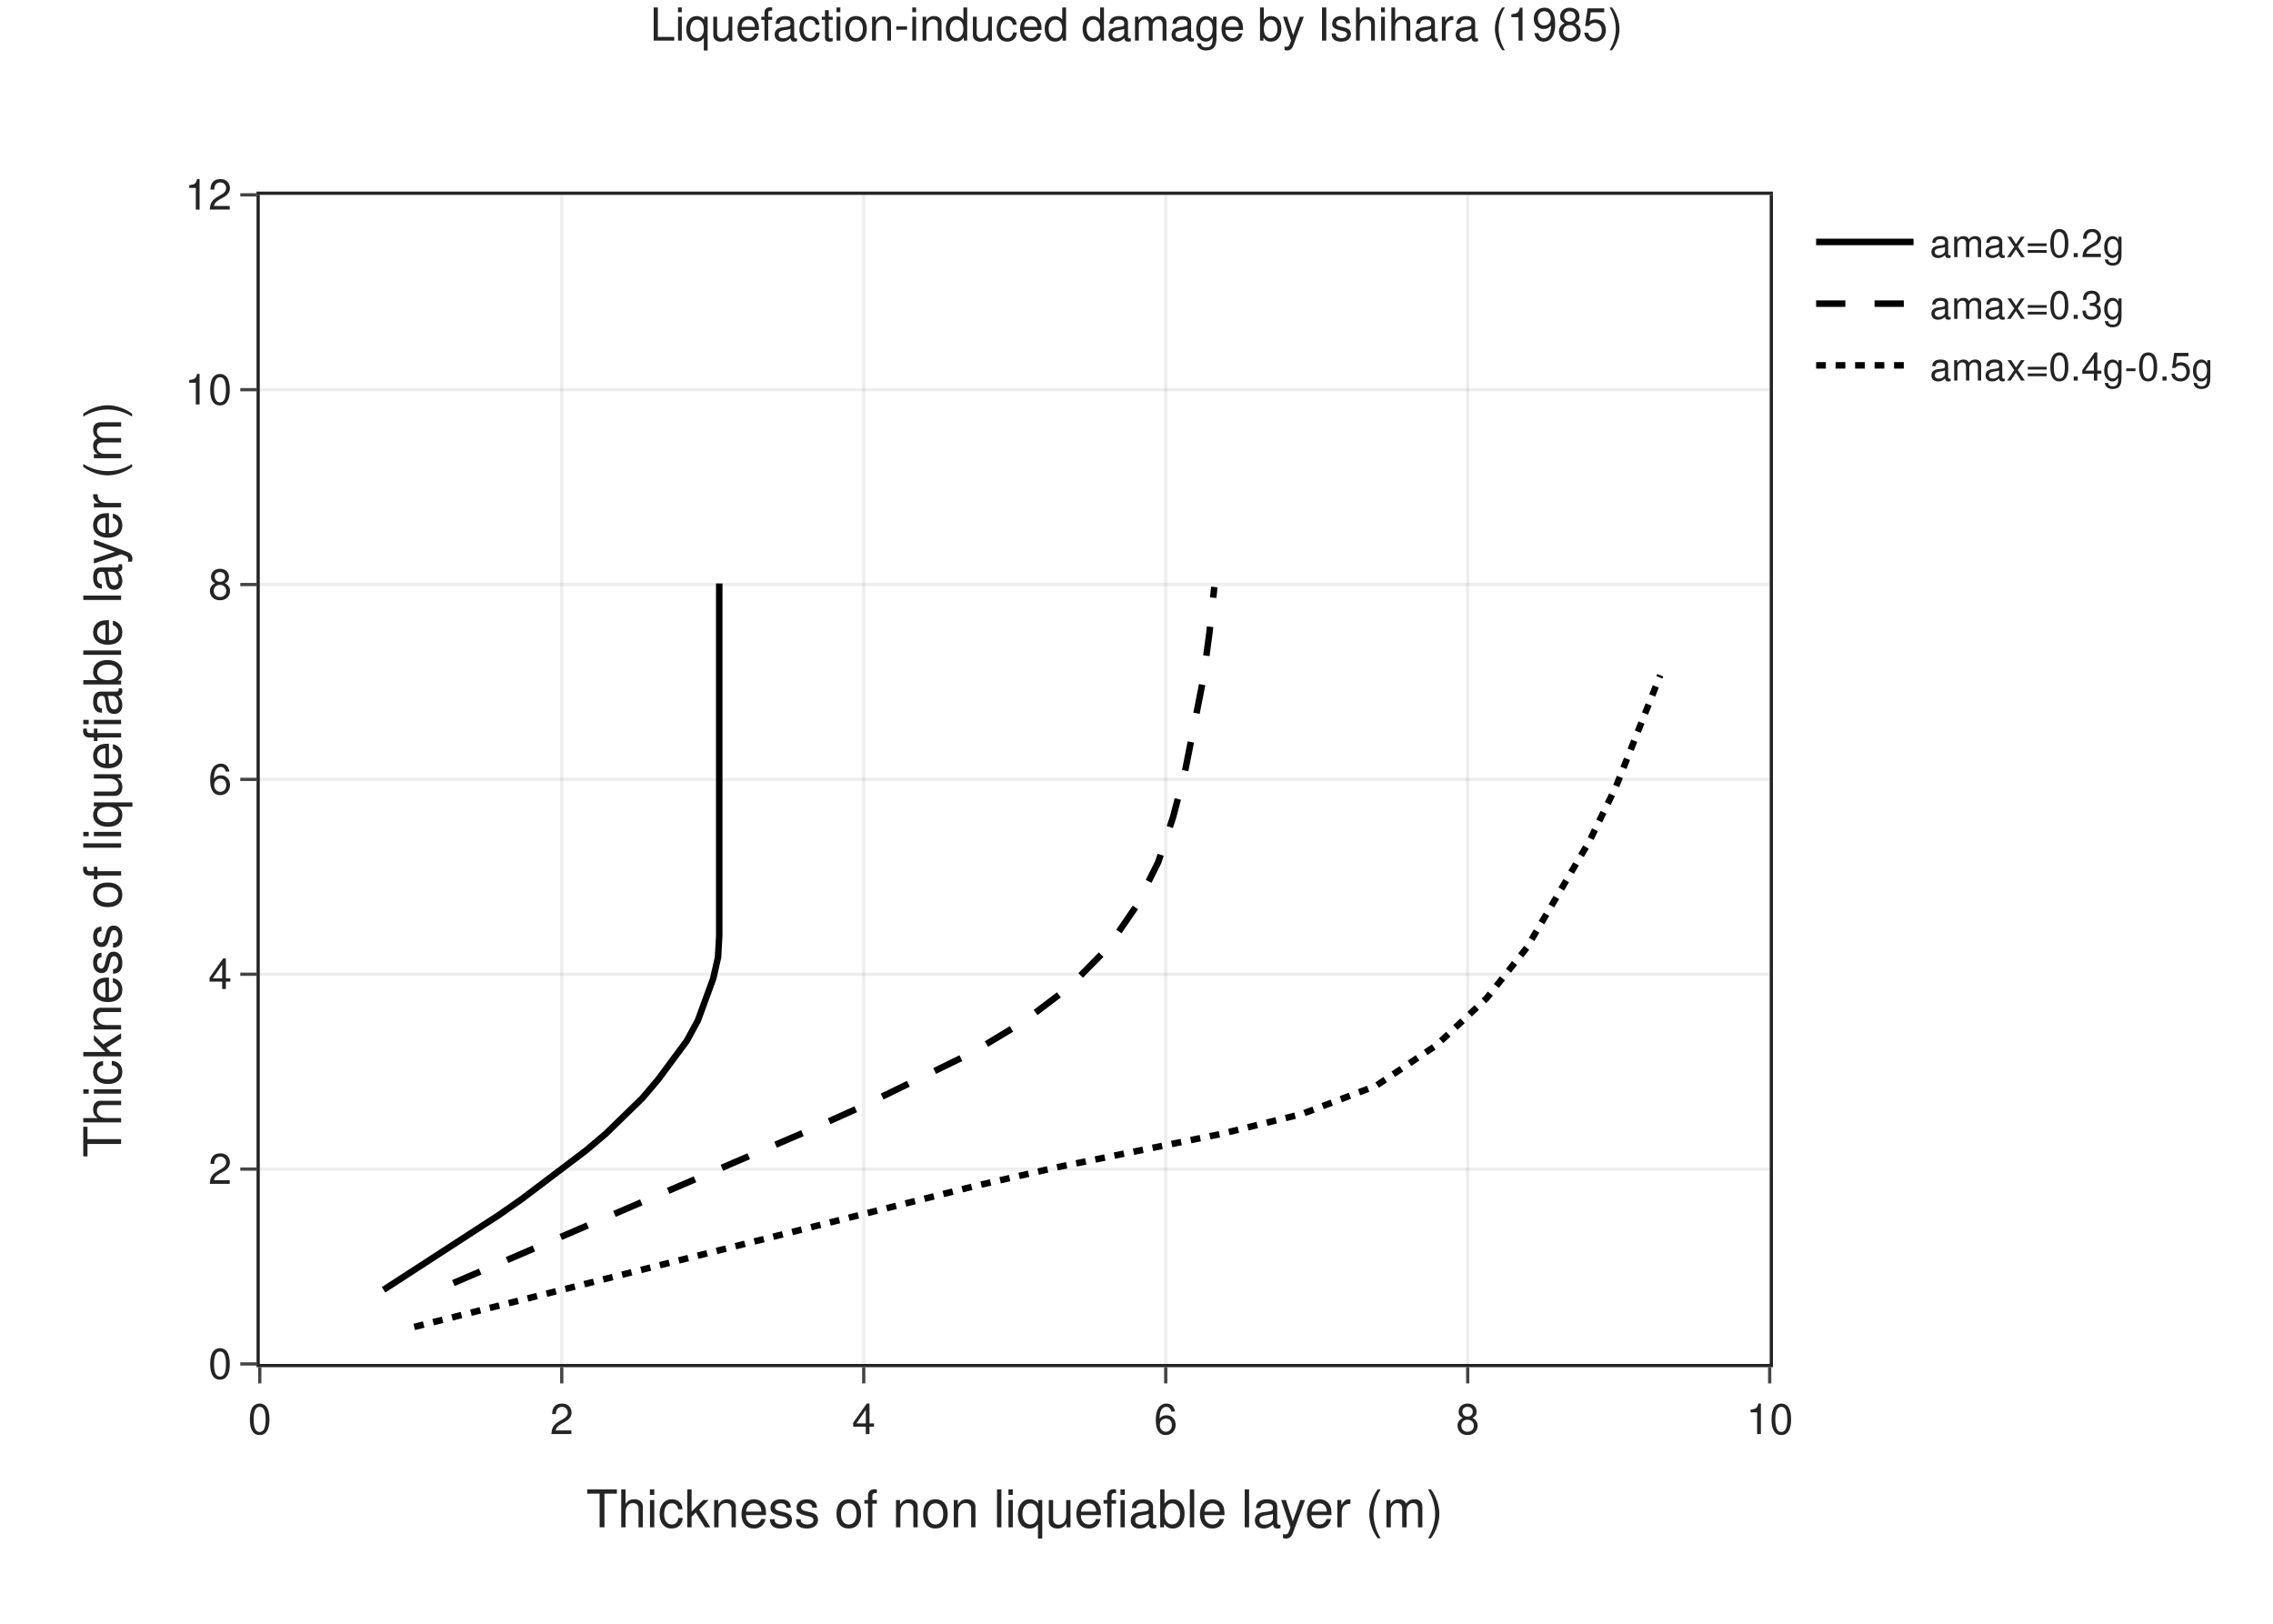
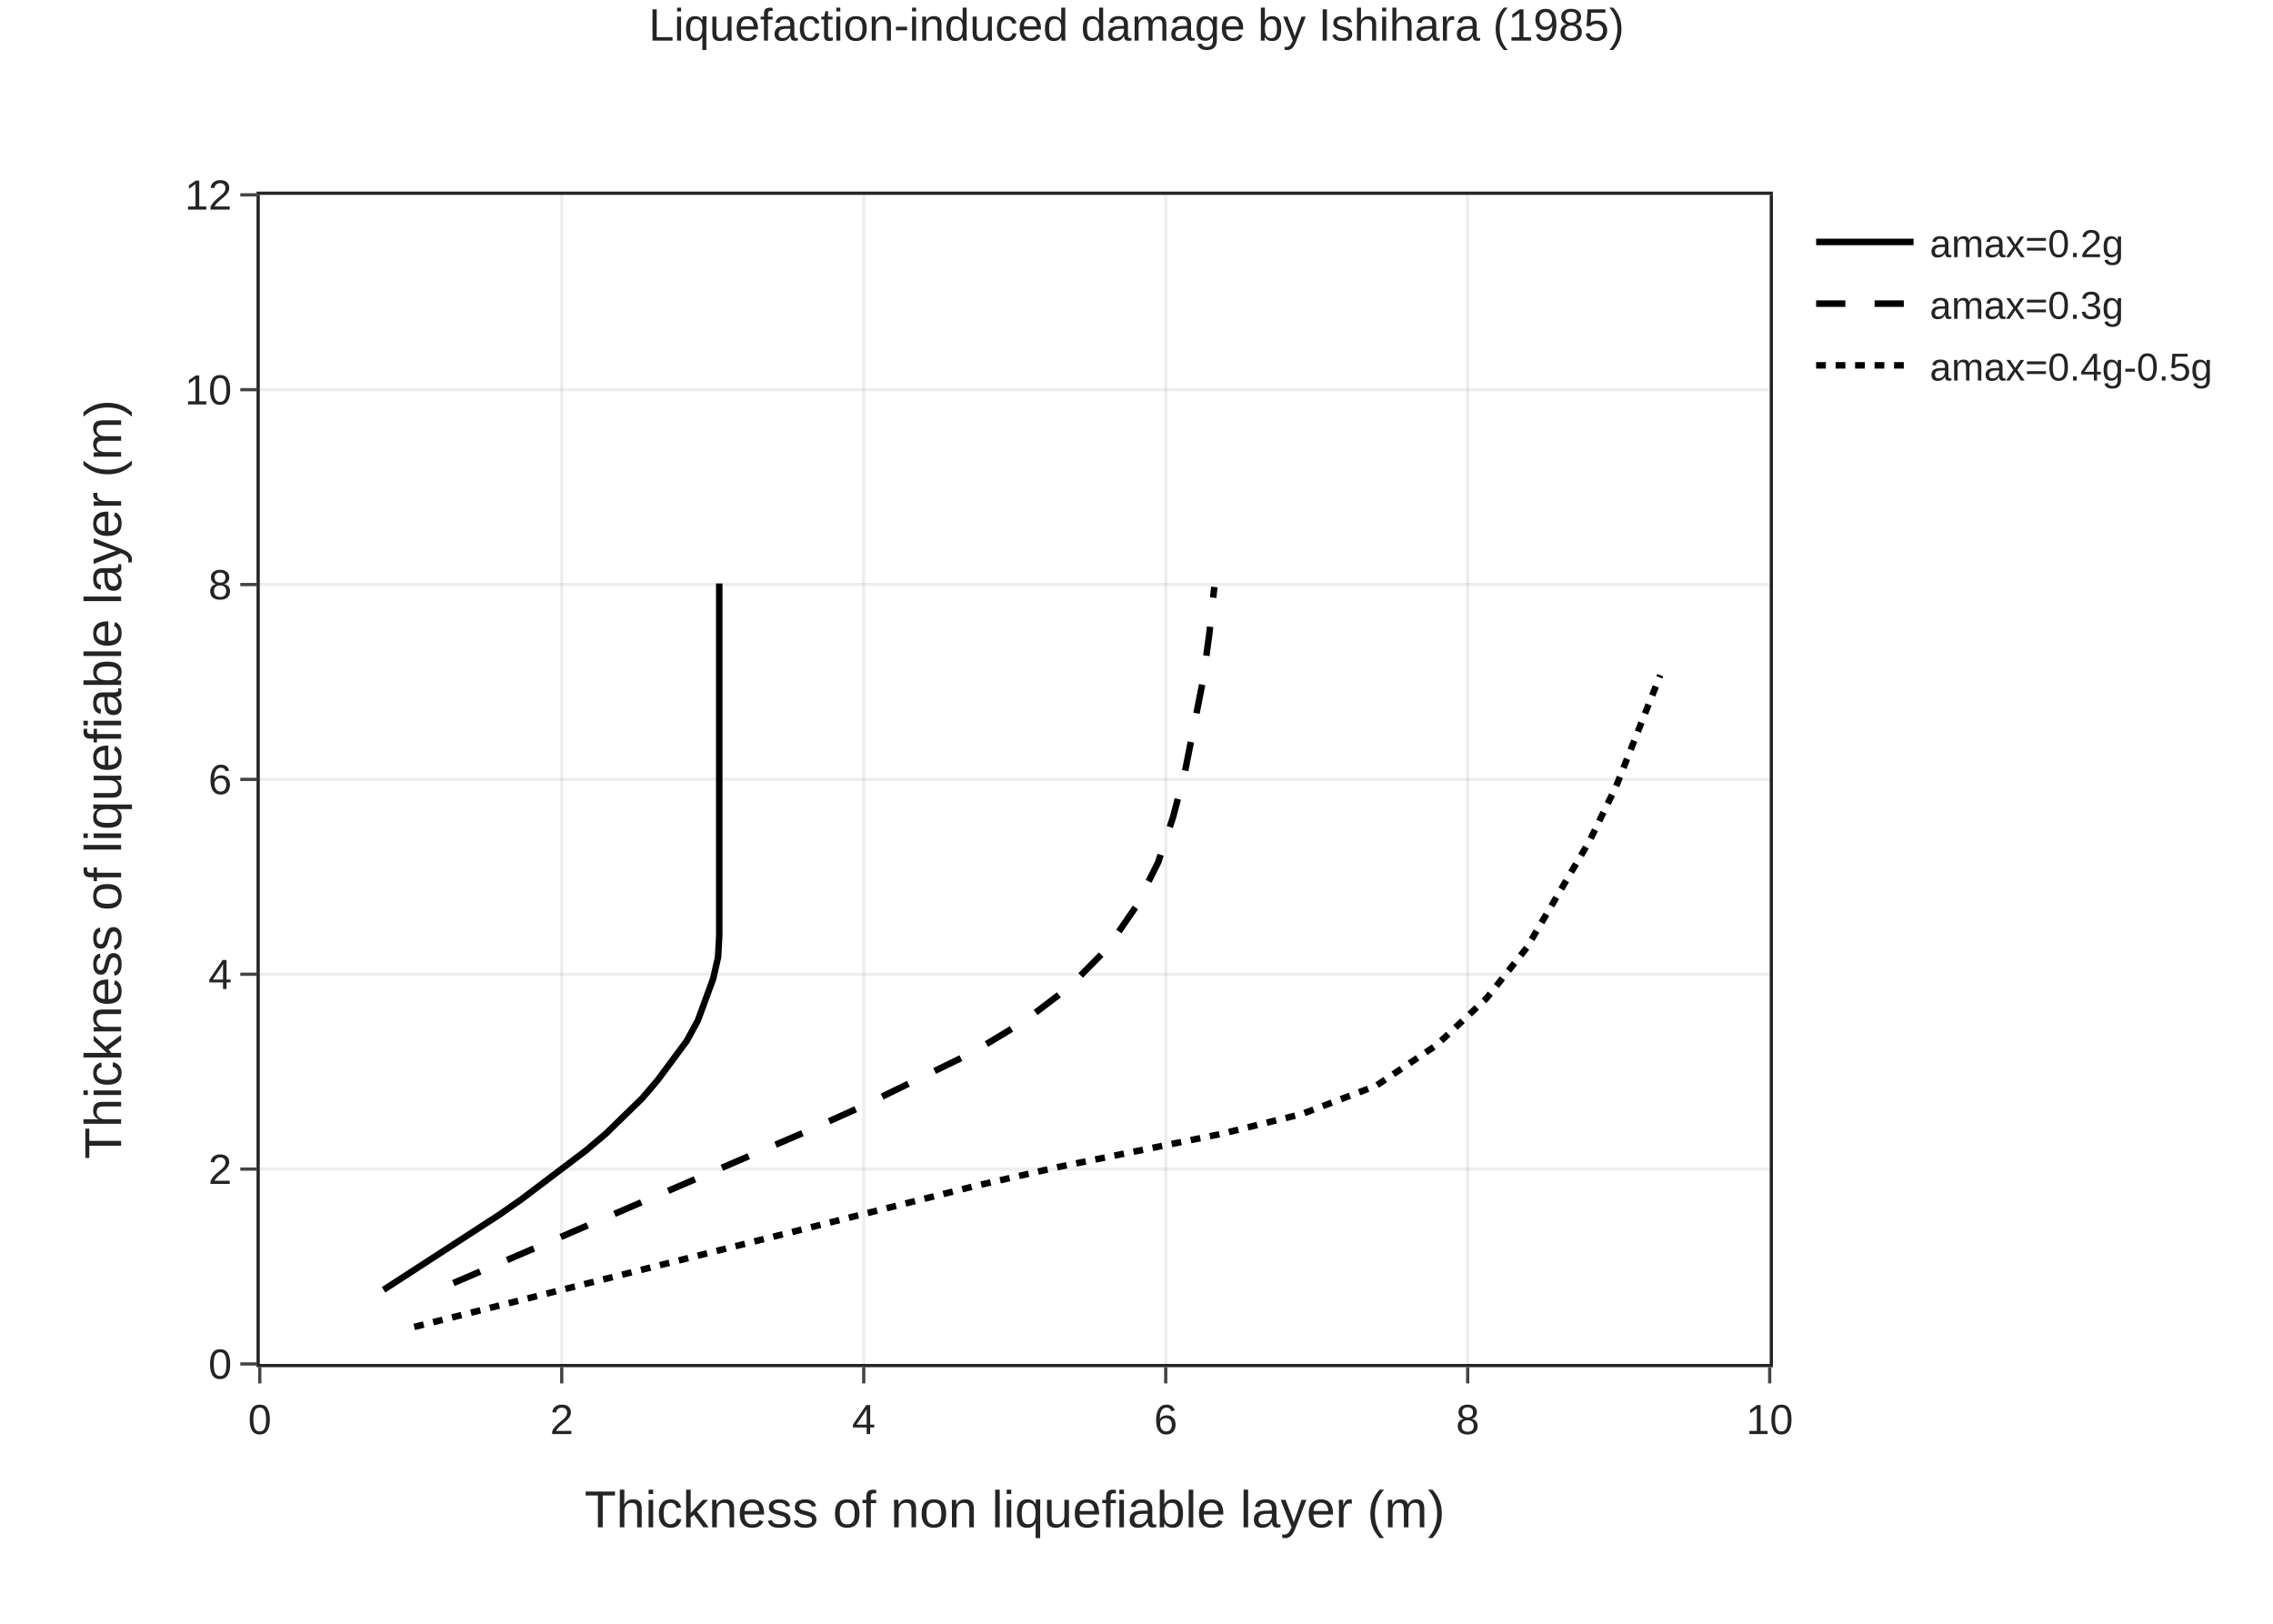
<svg xmlns="http://www.w3.org/2000/svg" class="main-svg" width="700" height="500" style="" viewBox="0 0 700 500">
  <rect x="0" y="0" width="700" height="500" style="fill: rgb(255, 255, 255); fill-opacity: 1;" />
-   <defs id="defs-81e2b9">
+   <defs id="defs-8d3c28">
    <g class="clips">
-       <clipPath id="clip81e2b9xyplot" class="plotclip">
+       <clipPath id="clip8d3c28xyplot" class="plotclip">
        <rect width="465" height="360" />
      </clipPath>
-       <clipPath class="axesclip" id="clip81e2b9x">
+       <clipPath class="axesclip" id="clip8d3c28x">
        <rect x="80" y="0" width="465" height="500" />
      </clipPath>
-       <clipPath class="axesclip" id="clip81e2b9y">
+       <clipPath class="axesclip" id="clip8d3c28y">
        <rect x="0" y="60" width="700" height="360" />
      </clipPath>
-       <clipPath class="axesclip" id="clip81e2b9xy">
+       <clipPath class="axesclip" id="clip8d3c28xy">
        <rect x="80" y="60" width="465" height="360" />
      </clipPath>
    </g>
    <g class="gradients" />
    <g class="patterns" />
  </defs>
  <g class="bglayer" />
  <g class="layer-below">
    <g class="imagelayer" />
    <g class="shapelayer" />
  </g>
  <g class="cartesianlayer">
    <g class="subplot xy">
      <g class="layer-subplot">
        <g class="shapelayer" />
        <g class="imagelayer" />
      </g>
      <g class="minor-gridlayer">
        <g class="x" />
        <g class="y" />
      </g>
      <g class="gridlayer">
        <g class="x">
          <path class="xgrid crisp" transform="translate(173,0)" d="M0,60v360" style="stroke: rgb(0, 0, 0); stroke-opacity: 0.07; stroke-width: 1px;" />
          <path class="xgrid crisp" transform="translate(266,0)" d="M0,60v360" style="stroke: rgb(0, 0, 0); stroke-opacity: 0.07; stroke-width: 1px;" />
          <path class="xgrid crisp" transform="translate(359,0)" d="M0,60v360" style="stroke: rgb(0, 0, 0); stroke-opacity: 0.07; stroke-width: 1px;" />
          <path class="xgrid crisp" transform="translate(452,0)" d="M0,60v360" style="stroke: rgb(0, 0, 0); stroke-opacity: 0.07; stroke-width: 1px;" />
        </g>
        <g class="y">
          <path class="ygrid crisp" transform="translate(0,360)" d="M80,0h465" style="stroke: rgb(0, 0, 0); stroke-opacity: 0.07; stroke-width: 1px;" />
          <path class="ygrid crisp" transform="translate(0,300)" d="M80,0h465" style="stroke: rgb(0, 0, 0); stroke-opacity: 0.07; stroke-width: 1px;" />
          <path class="ygrid crisp" transform="translate(0,240)" d="M80,0h465" style="stroke: rgb(0, 0, 0); stroke-opacity: 0.07; stroke-width: 1px;" />
          <path class="ygrid crisp" transform="translate(0,180)" d="M80,0h465" style="stroke: rgb(0, 0, 0); stroke-opacity: 0.07; stroke-width: 1px;" />
          <path class="ygrid crisp" transform="translate(0,120)" d="M80,0h465" style="stroke: rgb(0, 0, 0); stroke-opacity: 0.07; stroke-width: 1px;" />
        </g>
      </g>
      <g class="zerolinelayer" />
      <g class="layer-between">
        <g class="shapelayer" />
        <g class="imagelayer" />
      </g>
      <path class="xlines-below" />
      <path class="ylines-below" />
      <g class="overlines-below" />
      <g class="xaxislayer-below" />
      <g class="yaxislayer-below" />
      <g class="overaxes-below" />
      <g class="overplot">
-         <g class="xy" transform="translate(80,60)" clip-path="url(#clip81e2b9xyplot)">
+         <g class="xy" transform="translate(80,60)" clip-path="url(#clip8d3c28xyplot)">
          <g class="scatterlayer mlayer">
-             <g class="trace scatter trace2b2900" style="stroke-miterlimit: 2; opacity: 1;">
+             <g class="trace scatter trace9d2725" style="stroke-miterlimit: 2; opacity: 1;">
              <g class="fills" />
              <g class="errorbars" />
              <g class="lines">
                <path class="js-line" d="M38.13,337.17L73.75,314.07L80.63,309.27L100.35,294.36L106.53,289.14L117.78,278.19L122.67,272.43L131.5,260.52L134.9,254.28L139.64,241.35L141.13,234.78L141.5,228.15L141.5,119.67" style="vector-effect: none; fill: none; stroke: rgb(0, 0, 0); stroke-opacity: 1; stroke-width: 2px; opacity: 1;" />
              </g>
              <g class="points" />
              <g class="text" />
            </g>
-             <g class="trace scatter trace79c515" style="stroke-miterlimit: 2; opacity: 1;">
+             <g class="trace scatter trace633626" style="stroke-miterlimit: 2; opacity: 1;">
              <g class="fills" />
              <g class="errorbars" />
              <g class="lines">
                <path class="js-line" d="M59.61,335.1L167.21,288.9L184.93,280.95L219.39,264.15L235.2,254.61L249.33,243.9L261.05,231.99L269.93,219.03L276.68,205.5L281.28,191.55L284.95,177.51L290.53,149.22L292.44,135L293.97,120.75" style="vector-effect: none; fill: none; stroke: rgb(0, 0, 0); stroke-opacity: 1; stroke-dasharray: 9px, 9px; stroke-width: 2px; opacity: 1;" />
              </g>
              <g class="points" />
              <g class="text" />
            </g>
-             <g class="trace scatter tracea90159" style="stroke-miterlimit: 2; opacity: 1;">
+             <g class="trace scatter trace231f30" style="stroke-miterlimit: 2; opacity: 1;">
              <g class="fills" />
              <g class="errorbars" />
              <g class="lines">
                <path class="js-line" d="M47.57,348.6L220.6,305.13L245.57,299.43L296.07,289.17L320.9,283.05L343.77,274.35L362.42,261.81L377.77,247.44L390.18,231.84L409.53,198.93L417.71,182.13L431.29,147.93" style="vector-effect: none; fill: none; stroke: rgb(0, 0, 0); stroke-opacity: 1; stroke-dasharray: 3px, 3px; stroke-width: 2px; opacity: 1;" />
              </g>
              <g class="points" />
              <g class="text" />
            </g>
-             <g class="trace scatter tracefe946d" style="stroke-miterlimit: 2; opacity: 1;">
+             <g class="trace scatter tracef96f4d" style="stroke-miterlimit: 2; opacity: 1;">
              <g class="fills" />
              <g class="errorbars" />
              <g class="lines" />
              <g class="points" />
              <g class="text" />
            </g>
          </g>
        </g>
      </g>
      <g class="zerolinelayer-above" />
      <path class="xlines-above crisp" d="M79,420.5H546M79,59.5H546" style="fill: none; stroke-width: 1px; stroke: rgb(36, 36, 36); stroke-opacity: 1;" />
      <path class="ylines-above crisp" d="M79.5,60V420M545.5,60V420" style="fill: none; stroke-width: 1px; stroke: rgb(36, 36, 36); stroke-opacity: 1;" />
      <g class="overlines-above" />
      <g class="xaxislayer-above">
        <path class="xtick ticks crisp" d="M0,421v5" transform="translate(80,0)" style="stroke: rgb(68, 68, 68); stroke-opacity: 1; stroke-width: 1px;" />
        <path class="xtick ticks crisp" d="M0,421v5" transform="translate(173,0)" style="stroke: rgb(68, 68, 68); stroke-opacity: 1; stroke-width: 1px;" />
        <path class="xtick ticks crisp" d="M0,421v5" transform="translate(266,0)" style="stroke: rgb(68, 68, 68); stroke-opacity: 1; stroke-width: 1px;" />
        <path class="xtick ticks crisp" d="M0,421v5" transform="translate(359,0)" style="stroke: rgb(68, 68, 68); stroke-opacity: 1; stroke-width: 1px;" />
        <path class="xtick ticks crisp" d="M0,421v5" transform="translate(452,0)" style="stroke: rgb(68, 68, 68); stroke-opacity: 1; stroke-width: 1px;" />
        <path class="xtick ticks crisp" d="M0,421v5" transform="translate(545,0)" style="stroke: rgb(68, 68, 68); stroke-opacity: 1; stroke-width: 1px;" />
        <g class="xtick">
-           <text text-anchor="middle" x="0" y="441.6" transform="translate(80,0)" style="font-family: Helvetica; font-size: 13px; fill: rgb(36, 36, 36); fill-opacity: 1; white-space: pre;">0</text>
-         </g>
-         <g class="xtick">
-           <text text-anchor="middle" x="0" y="441.6" style="font-family: Helvetica; font-size: 13px; fill: rgb(36, 36, 36); fill-opacity: 1; white-space: pre;" transform="translate(173,0)">2</text>
-         </g>
-         <g class="xtick">
-           <text text-anchor="middle" x="0" y="441.6" style="font-family: Helvetica; font-size: 13px; fill: rgb(36, 36, 36); fill-opacity: 1; white-space: pre;" transform="translate(266,0)">4</text>
-         </g>
-         <g class="xtick">
-           <text text-anchor="middle" x="0" y="441.6" style="font-family: Helvetica; font-size: 13px; fill: rgb(36, 36, 36); fill-opacity: 1; white-space: pre;" transform="translate(359,0)">6</text>
-         </g>
-         <g class="xtick">
-           <text text-anchor="middle" x="0" y="441.6" style="font-family: Helvetica; font-size: 13px; fill: rgb(36, 36, 36); fill-opacity: 1; white-space: pre;" transform="translate(452,0)">8</text>
-         </g>
-         <g class="xtick">
-           <text text-anchor="middle" x="0" y="441.6" style="font-family: Helvetica; font-size: 13px; fill: rgb(36, 36, 36); fill-opacity: 1; white-space: pre;" transform="translate(545,0)">10</text>
+           <text text-anchor="middle" x="0" y="441.6" transform="translate(80,0)" style="font-family: Arial; font-size: 13px; fill: rgb(36, 36, 36); fill-opacity: 1; white-space: pre;">0</text>
+         </g>
+         <g class="xtick">
+           <text text-anchor="middle" x="0" y="441.6" style="font-family: Arial; font-size: 13px; fill: rgb(36, 36, 36); fill-opacity: 1; white-space: pre;" transform="translate(173,0)">2</text>
+         </g>
+         <g class="xtick">
+           <text text-anchor="middle" x="0" y="441.6" style="font-family: Arial; font-size: 13px; fill: rgb(36, 36, 36); fill-opacity: 1; white-space: pre;" transform="translate(266,0)">4</text>
+         </g>
+         <g class="xtick">
+           <text text-anchor="middle" x="0" y="441.6" style="font-family: Arial; font-size: 13px; fill: rgb(36, 36, 36); fill-opacity: 1; white-space: pre;" transform="translate(359,0)">6</text>
+         </g>
+         <g class="xtick">
+           <text text-anchor="middle" x="0" y="441.6" style="font-family: Arial; font-size: 13px; fill: rgb(36, 36, 36); fill-opacity: 1; white-space: pre;" transform="translate(452,0)">8</text>
+         </g>
+         <g class="xtick">
+           <text text-anchor="middle" x="0" y="441.6" style="font-family: Arial; font-size: 13px; fill: rgb(36, 36, 36); fill-opacity: 1; white-space: pre;" transform="translate(545,0)">10</text>
        </g>
      </g>
      <g class="yaxislayer-above">
        <path class="ytick ticks crisp" d="M79,0h-5" transform="translate(0,420)" style="stroke: rgb(68, 68, 68); stroke-opacity: 1; stroke-width: 1px;" />
        <path class="ytick ticks crisp" d="M79,0h-5" transform="translate(0,360)" style="stroke: rgb(68, 68, 68); stroke-opacity: 1; stroke-width: 1px;" />
        <path class="ytick ticks crisp" d="M79,0h-5" transform="translate(0,300)" style="stroke: rgb(68, 68, 68); stroke-opacity: 1; stroke-width: 1px;" />
        <path class="ytick ticks crisp" d="M79,0h-5" transform="translate(0,240)" style="stroke: rgb(68, 68, 68); stroke-opacity: 1; stroke-width: 1px;" />
        <path class="ytick ticks crisp" d="M79,0h-5" transform="translate(0,180)" style="stroke: rgb(68, 68, 68); stroke-opacity: 1; stroke-width: 1px;" />
        <path class="ytick ticks crisp" d="M79,0h-5" transform="translate(0,120)" style="stroke: rgb(68, 68, 68); stroke-opacity: 1; stroke-width: 1px;" />
        <path class="ytick ticks crisp" d="M79,0h-5" transform="translate(0,60)" style="stroke: rgb(68, 68, 68); stroke-opacity: 1; stroke-width: 1px;" />
        <g class="ytick">
-           <text text-anchor="end" x="71.4" y="4.55" transform="translate(0,420)" style="font-family: Helvetica; font-size: 13px; fill: rgb(36, 36, 36); fill-opacity: 1; white-space: pre;">0</text>
-         </g>
-         <g class="ytick">
-           <text text-anchor="end" x="71.4" y="4.55" style="font-family: Helvetica; font-size: 13px; fill: rgb(36, 36, 36); fill-opacity: 1; white-space: pre;" transform="translate(0,360)">2</text>
-         </g>
-         <g class="ytick">
-           <text text-anchor="end" x="71.4" y="4.55" style="font-family: Helvetica; font-size: 13px; fill: rgb(36, 36, 36); fill-opacity: 1; white-space: pre;" transform="translate(0,300)">4</text>
-         </g>
-         <g class="ytick">
-           <text text-anchor="end" x="71.4" y="4.55" style="font-family: Helvetica; font-size: 13px; fill: rgb(36, 36, 36); fill-opacity: 1; white-space: pre;" transform="translate(0,240)">6</text>
-         </g>
-         <g class="ytick">
-           <text text-anchor="end" x="71.4" y="4.55" style="font-family: Helvetica; font-size: 13px; fill: rgb(36, 36, 36); fill-opacity: 1; white-space: pre;" transform="translate(0,180)">8</text>
-         </g>
-         <g class="ytick">
-           <text text-anchor="end" x="71.4" y="4.55" style="font-family: Helvetica; font-size: 13px; fill: rgb(36, 36, 36); fill-opacity: 1; white-space: pre;" transform="translate(0,120)">10</text>
-         </g>
-         <g class="ytick">
-           <text text-anchor="end" x="71.4" y="4.55" style="font-family: Helvetica; font-size: 13px; fill: rgb(36, 36, 36); fill-opacity: 1; white-space: pre;" transform="translate(0,60)">12</text>
+           <text text-anchor="end" x="71.4" y="4.55" transform="translate(0,420)" style="font-family: Arial; font-size: 13px; fill: rgb(36, 36, 36); fill-opacity: 1; white-space: pre;">0</text>
+         </g>
+         <g class="ytick">
+           <text text-anchor="end" x="71.4" y="4.55" style="font-family: Arial; font-size: 13px; fill: rgb(36, 36, 36); fill-opacity: 1; white-space: pre;" transform="translate(0,360)">2</text>
+         </g>
+         <g class="ytick">
+           <text text-anchor="end" x="71.4" y="4.55" style="font-family: Arial; font-size: 13px; fill: rgb(36, 36, 36); fill-opacity: 1; white-space: pre;" transform="translate(0,300)">4</text>
+         </g>
+         <g class="ytick">
+           <text text-anchor="end" x="71.4" y="4.55" style="font-family: Arial; font-size: 13px; fill: rgb(36, 36, 36); fill-opacity: 1; white-space: pre;" transform="translate(0,240)">6</text>
+         </g>
+         <g class="ytick">
+           <text text-anchor="end" x="71.4" y="4.55" style="font-family: Arial; font-size: 13px; fill: rgb(36, 36, 36); fill-opacity: 1; white-space: pre;" transform="translate(0,180)">8</text>
+         </g>
+         <g class="ytick">
+           <text text-anchor="end" x="71.4" y="4.55" style="font-family: Arial; font-size: 13px; fill: rgb(36, 36, 36); fill-opacity: 1; white-space: pre;" transform="translate(0,120)">10</text>
+         </g>
+         <g class="ytick">
+           <text text-anchor="end" x="71.4" y="4.55" style="font-family: Arial; font-size: 13px; fill: rgb(36, 36, 36); fill-opacity: 1; white-space: pre;" transform="translate(0,60)">12</text>
        </g>
      </g>
      <g class="overaxes-above" />
    </g>
  </g>
  <g class="polarlayer" />
  <g class="smithlayer" />
  <g class="ternarylayer" />
  <g class="geolayer" />
  <g class="funnelarealayer" />
  <g class="pielayer" />
  <g class="iciclelayer" />
  <g class="treemaplayer" />
  <g class="sunburstlayer" />
  <g class="glimages" />
-   <defs id="topdefs-81e2b9">
+   <defs id="topdefs-8d3c28">
    <g class="clips" />
-     <clipPath id="legend81e2b9">
+     <clipPath id="legend8d3c28">
      <rect width="134" height="67" x="0" y="0" />
    </clipPath>
  </defs>
  <g class="layer-above">
    <g class="imagelayer" />
    <g class="shapelayer" />
  </g>
  <g class="infolayer">
    <g class="legend" pointer-events="all" transform="translate(554.3,60)">
      <rect class="bg" shape-rendering="crispEdges" style="stroke: rgb(68, 68, 68); stroke-opacity: 1; fill: rgb(255, 255, 255); fill-opacity: 1; stroke-width: 0px;" width="134" height="67" x="0" y="0" />
-       <g class="scrollbox" transform="" clip-path="url(#legend81e2b9)">
+       <g class="scrollbox" transform="" clip-path="url(#legend8d3c28)">
        <g class="groups" transform="">
          <g class="traces" transform="translate(0,14.5)" style="opacity: 1;">
-             <text class="legendtext" text-anchor="start" x="40" y="4.68" style="font-family: Helvetica; font-size: 12px; fill: rgb(36, 36, 36); fill-opacity: 1; white-space: pre;">amax=0.2g</text>
+             <text class="legendtext" text-anchor="start" x="40" y="4.68" style="font-family: Arial; font-size: 12px; fill: rgb(36, 36, 36); fill-opacity: 1; white-space: pre;">amax=0.2g</text>
            <g class="layers" style="opacity: 1;">
              <g class="legendfill" />
              <g class="legendlines">
                <path class="js-line" d="M5,0h30" style="fill: none; stroke: rgb(0, 0, 0); stroke-opacity: 1; stroke-width: 2px;" />
              </g>
              <g class="legendsymbols">
                <g class="legendpoints" />
              </g>
            </g>
            <rect class="legendtoggle" x="0" y="-9.5" width="129" height="19" style="fill: rgb(0, 0, 0); fill-opacity: 0;" />
          </g>
        </g>
        <g class="groups" transform="">
          <g class="traces" transform="translate(0,33.5)" style="opacity: 1;">
-             <text class="legendtext" text-anchor="start" x="40" y="4.68" style="font-family: Helvetica; font-size: 12px; fill: rgb(36, 36, 36); fill-opacity: 1; white-space: pre;">amax=0.3g</text>
+             <text class="legendtext" text-anchor="start" x="40" y="4.68" style="font-family: Arial; font-size: 12px; fill: rgb(36, 36, 36); fill-opacity: 1; white-space: pre;">amax=0.3g</text>
            <g class="layers" style="opacity: 1;">
              <g class="legendfill" />
              <g class="legendlines">
                <path class="js-line" d="M5,0h30" style="fill: none; stroke: rgb(0, 0, 0); stroke-opacity: 1; stroke-dasharray: 9px, 9px; stroke-width: 2px;" />
              </g>
              <g class="legendsymbols">
                <g class="legendpoints" />
              </g>
            </g>
            <rect class="legendtoggle" x="0" y="-9.5" width="129" height="19" style="fill: rgb(0, 0, 0); fill-opacity: 0;" />
          </g>
        </g>
        <g class="groups" transform="">
          <g class="traces" transform="translate(0,52.5)" style="opacity: 1;">
-             <text class="legendtext" text-anchor="start" x="40" y="4.68" style="font-family: Helvetica; font-size: 12px; fill: rgb(36, 36, 36); fill-opacity: 1; white-space: pre;">amax=0.4g-0.5g</text>
+             <text class="legendtext" text-anchor="start" x="40" y="4.68" style="font-family: Arial; font-size: 12px; fill: rgb(36, 36, 36); fill-opacity: 1; white-space: pre;">amax=0.4g-0.5g</text>
            <g class="layers" style="opacity: 1;">
              <g class="legendfill" />
              <g class="legendlines">
                <path class="js-line" d="M5,0h30" style="fill: none; stroke: rgb(0, 0, 0); stroke-opacity: 1; stroke-dasharray: 3px, 3px; stroke-width: 2px;" />
              </g>
              <g class="legendsymbols">
                <g class="legendpoints" />
              </g>
            </g>
            <rect class="legendtoggle" x="0" y="-9.5" width="129" height="19" style="fill: rgb(0, 0, 0); fill-opacity: 0;" />
          </g>
        </g>
      </g>
      <rect class="scrollbar" rx="20" ry="3" width="0" height="0" style="fill: rgb(128, 139, 164); fill-opacity: 1;" x="0" y="0" />
    </g>
    <g class="g-gtitle">
-       <text class="gtitle" x="350" y="12.5" text-anchor="middle" dy="0em" style="opacity: 1; font-family: Helvetica; font-size: 14px; fill: rgb(36, 36, 36); fill-opacity: 1; white-space: pre;">Liquefaction-induced damage by Ishihara (1985)</text>
+       <text class="gtitle" x="350" y="12.5" text-anchor="middle" dy="0em" style="opacity: 1; font-family: Arial; font-size: 14px; fill: rgb(36, 36, 36); fill-opacity: 1; white-space: pre;">Liquefaction-induced damage by Ishihara (1985)</text>
    </g>
    <g class="g-xtitle">
-       <text class="xtitle" x="312.5" y="470.3" text-anchor="middle" style="opacity: 1; font-family: Helvetica; font-size: 16px; fill: rgb(36, 36, 36); fill-opacity: 1; white-space: pre;">Thickness of non liquefiable layer (m)</text>
+       <text class="xtitle" x="312.5" y="470.3" text-anchor="middle" style="opacity: 1; font-family: Arial; font-size: 16px; fill: rgb(36, 36, 36); fill-opacity: 1; white-space: pre;">Thickness of non liquefiable layer (m)</text>
    </g>
    <g class="g-ytitle">
-       <text class="ytitle" transform="rotate(-90,37.30039,240)" x="37.3" y="240" text-anchor="middle" style="opacity: 1; font-family: Helvetica; font-size: 16px; fill: rgb(36, 36, 36); fill-opacity: 1; white-space: pre;">Thickness of liquefiable layer (m)</text>
+       <text class="ytitle" transform="rotate(-90,37.30039,240)" x="37.3" y="240" text-anchor="middle" style="opacity: 1; font-family: Arial; font-size: 16px; fill: rgb(36, 36, 36); fill-opacity: 1; white-space: pre;">Thickness of liquefiable layer (m)</text>
    </g>
  </g>
</svg>
